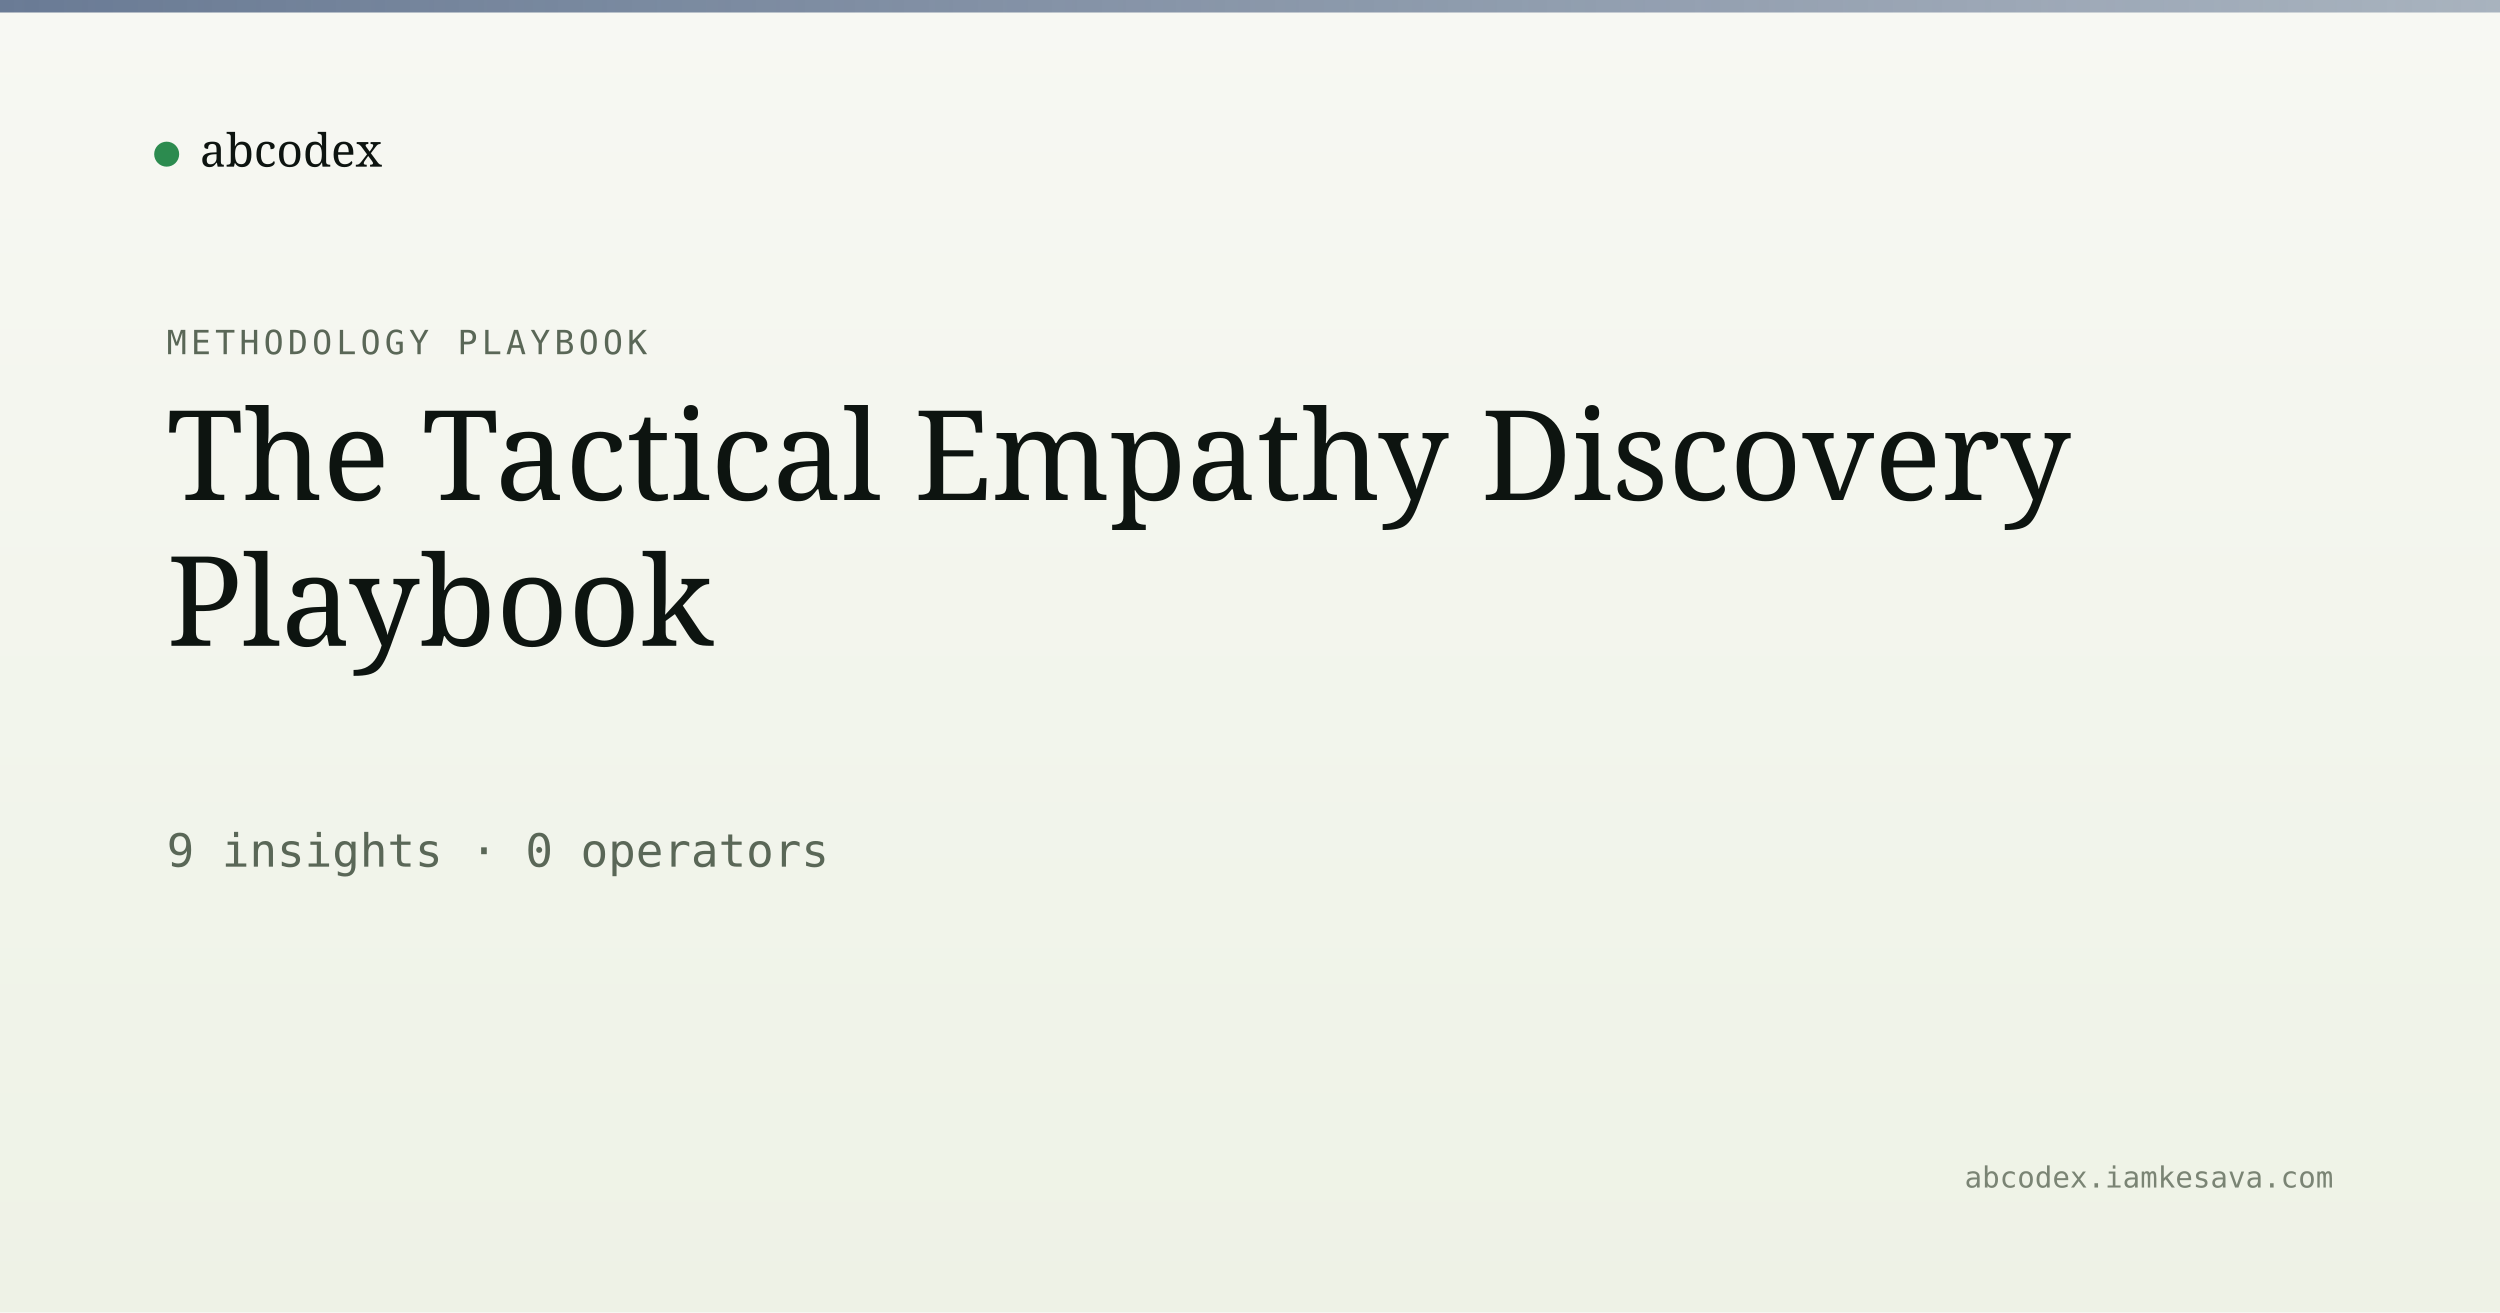
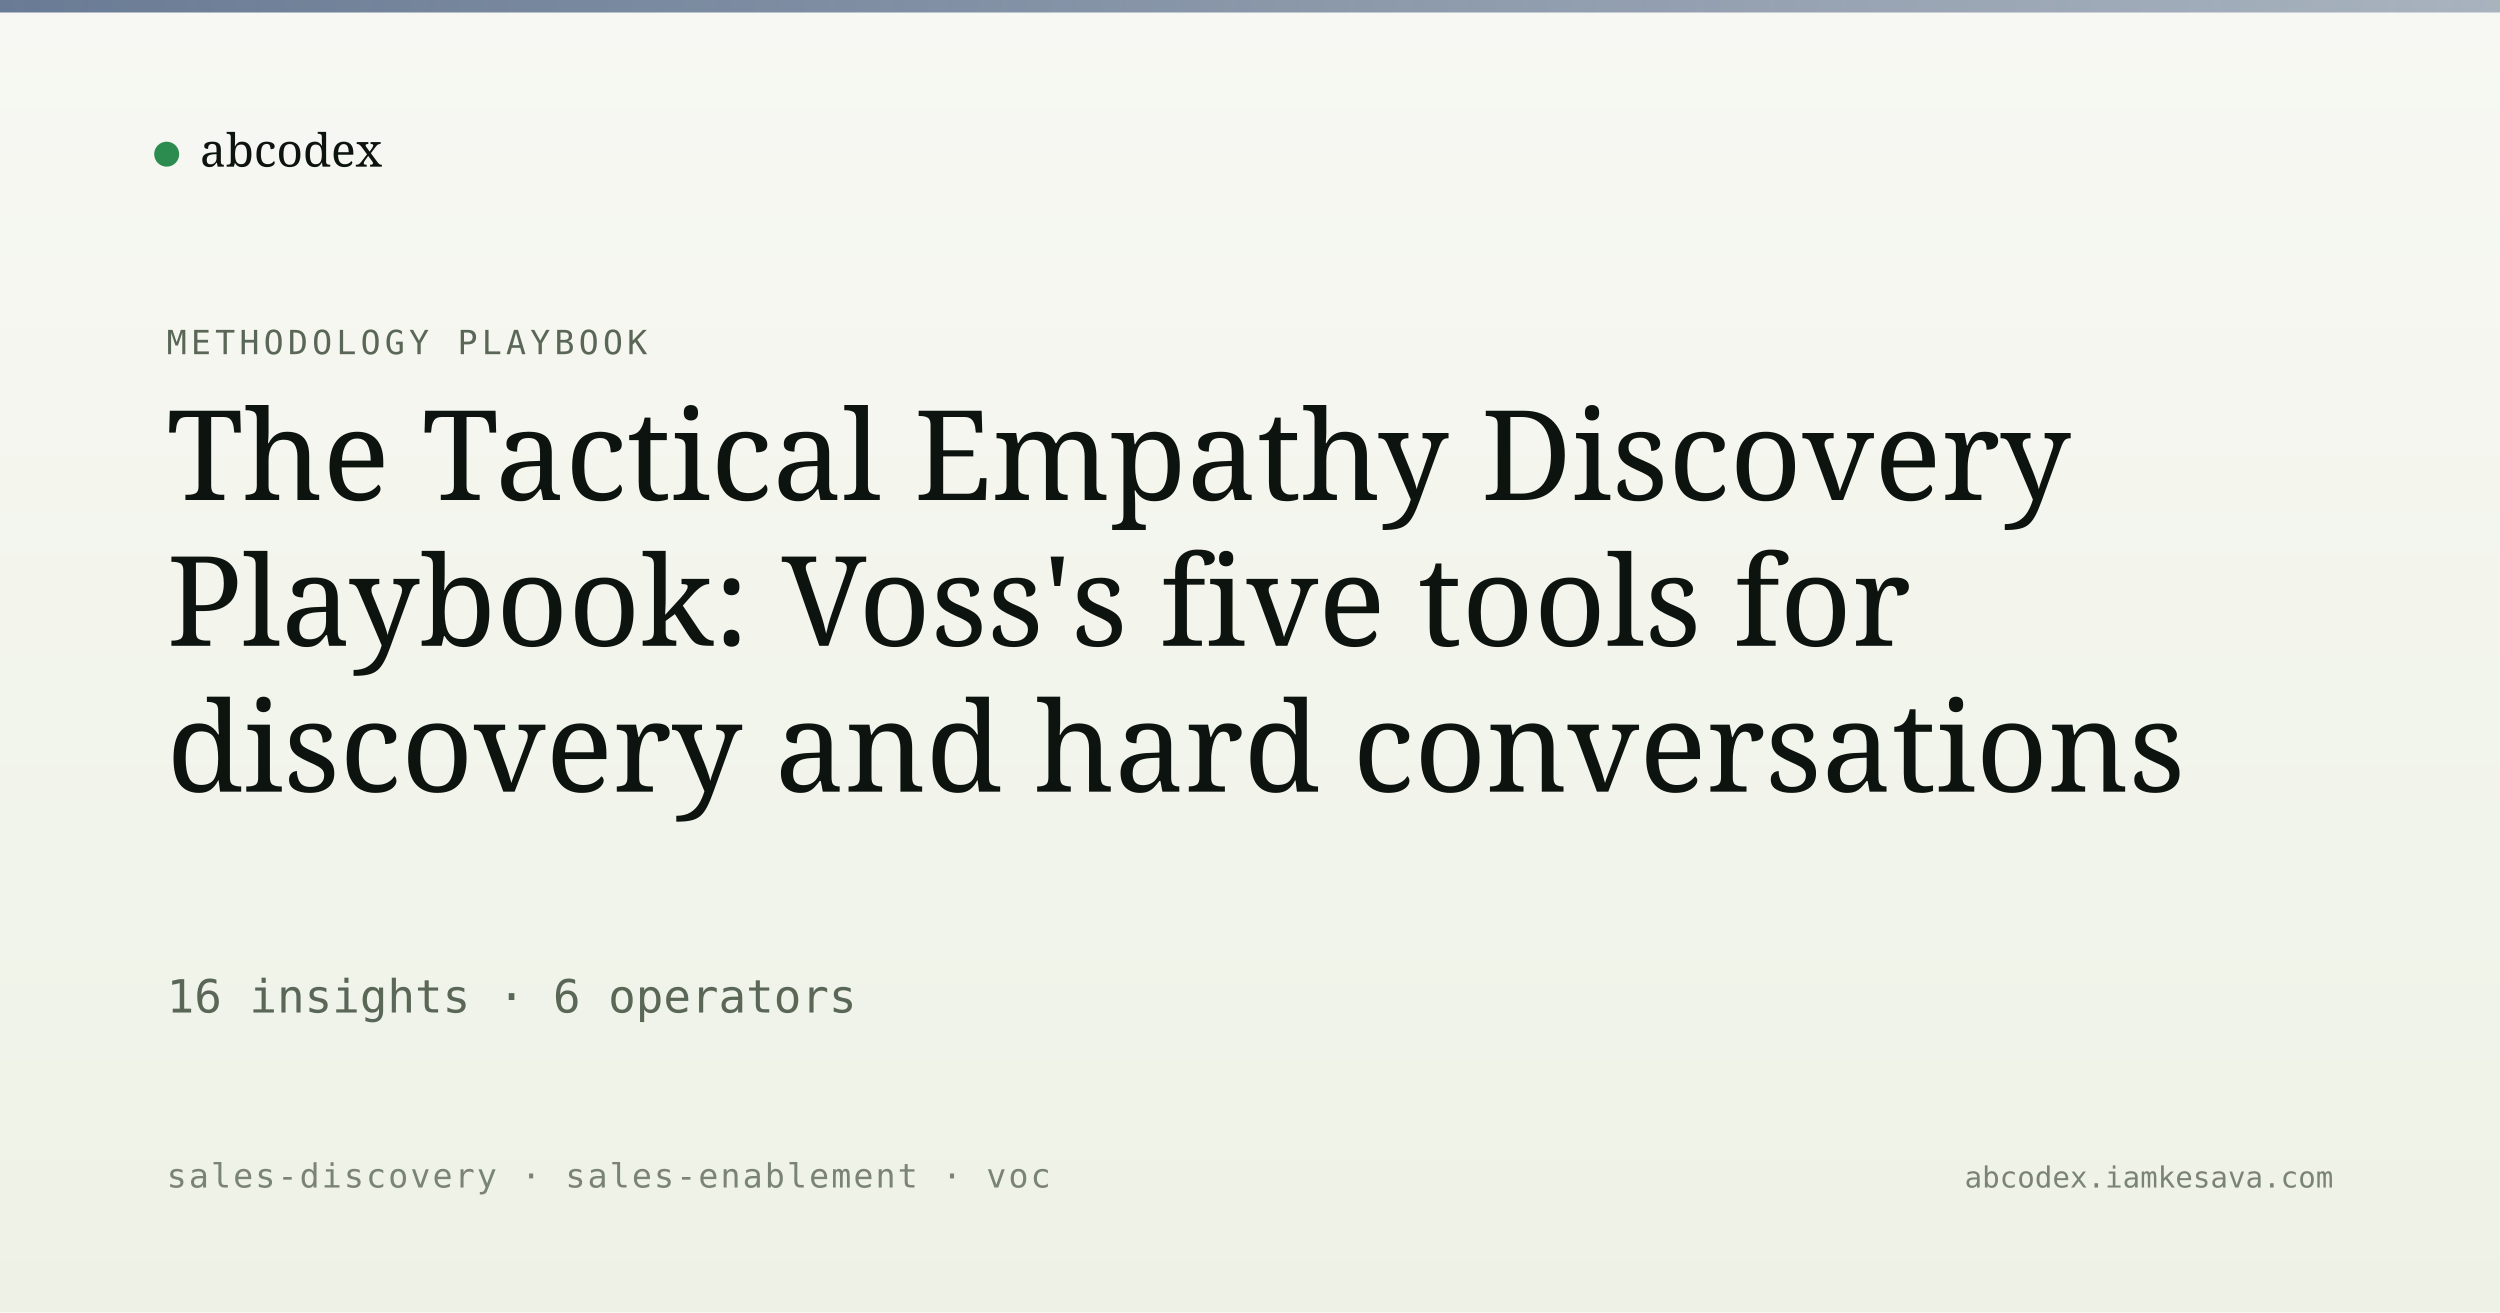
<svg xmlns="http://www.w3.org/2000/svg" viewBox="0 0 1200 630" width="1200" height="630">
  <defs>
    <linearGradient id="bg" x1="0" y1="0" x2="0" y2="1">
      <stop offset="0" stop-color="#f7f8f3" />
      <stop offset="1" stop-color="#eef2e6" />
    </linearGradient>
    <linearGradient id="band" x1="0" y1="0" x2="1" y2="0">
      <stop offset="0" stop-color="#5a6d8a" stop-opacity="0.9" />
      <stop offset="1" stop-color="#5a6d8a" stop-opacity="0.5" />
    </linearGradient>
  </defs>
  <rect width="1200" height="630" fill="url(#bg)" />
  <rect x="0" y="0" width="1200" height="6" fill="url(#band)" />
  <g transform="translate(80, 60)">
    <circle cx="0" cy="14" r="6" fill="#2c8b4f" />
    <text x="16" y="20" font-family="Newsreader, serif" font-size="22" fill="#0d1410">abcodex</text>
  </g>
  <text x="80" y="170" font-family="JetBrains Mono, monospace" font-size="16" fill="#5a6757" letter-spacing="2">METHODOLOGY PLAYBOOK</text>
  <text x="80" y="240" font-family="Newsreader, serif" font-size="60" font-weight="500" fill="#0d1410">The Tactical Empathy Discovery</text>
-   <text x="80" y="310" font-family="Newsreader, serif" font-size="60" font-weight="500" fill="#0d1410">Playbook</text>
-   <text x="80" y="416" font-family="JetBrains Mono, monospace" font-size="22" fill="#5a6757">9 insights · 0 operators</text>
+   <text x="80" y="310" font-family="Newsreader, serif" font-size="60" font-weight="500" fill="#0d1410">Playbook: Voss's five tools for</text>
+   <text x="80" y="380" font-family="Newsreader, serif" font-size="60" font-weight="500" fill="#0d1410">discovery and hard conversations</text>
+   <text x="80" y="486" font-family="JetBrains Mono, monospace" font-size="22" fill="#5a6757">16 insights · 6 operators</text>
+   <text x="80" y="570" font-family="JetBrains Mono, monospace" font-size="16" fill="#7a8474" letter-spacing="1">sales-discovery · sales-enablement · voc</text>
  <text x="1120" y="570" text-anchor="end" font-family="JetBrains Mono, monospace" font-size="14" fill="#7a8474">abcodex.iamkesava.com</text>
</svg>
